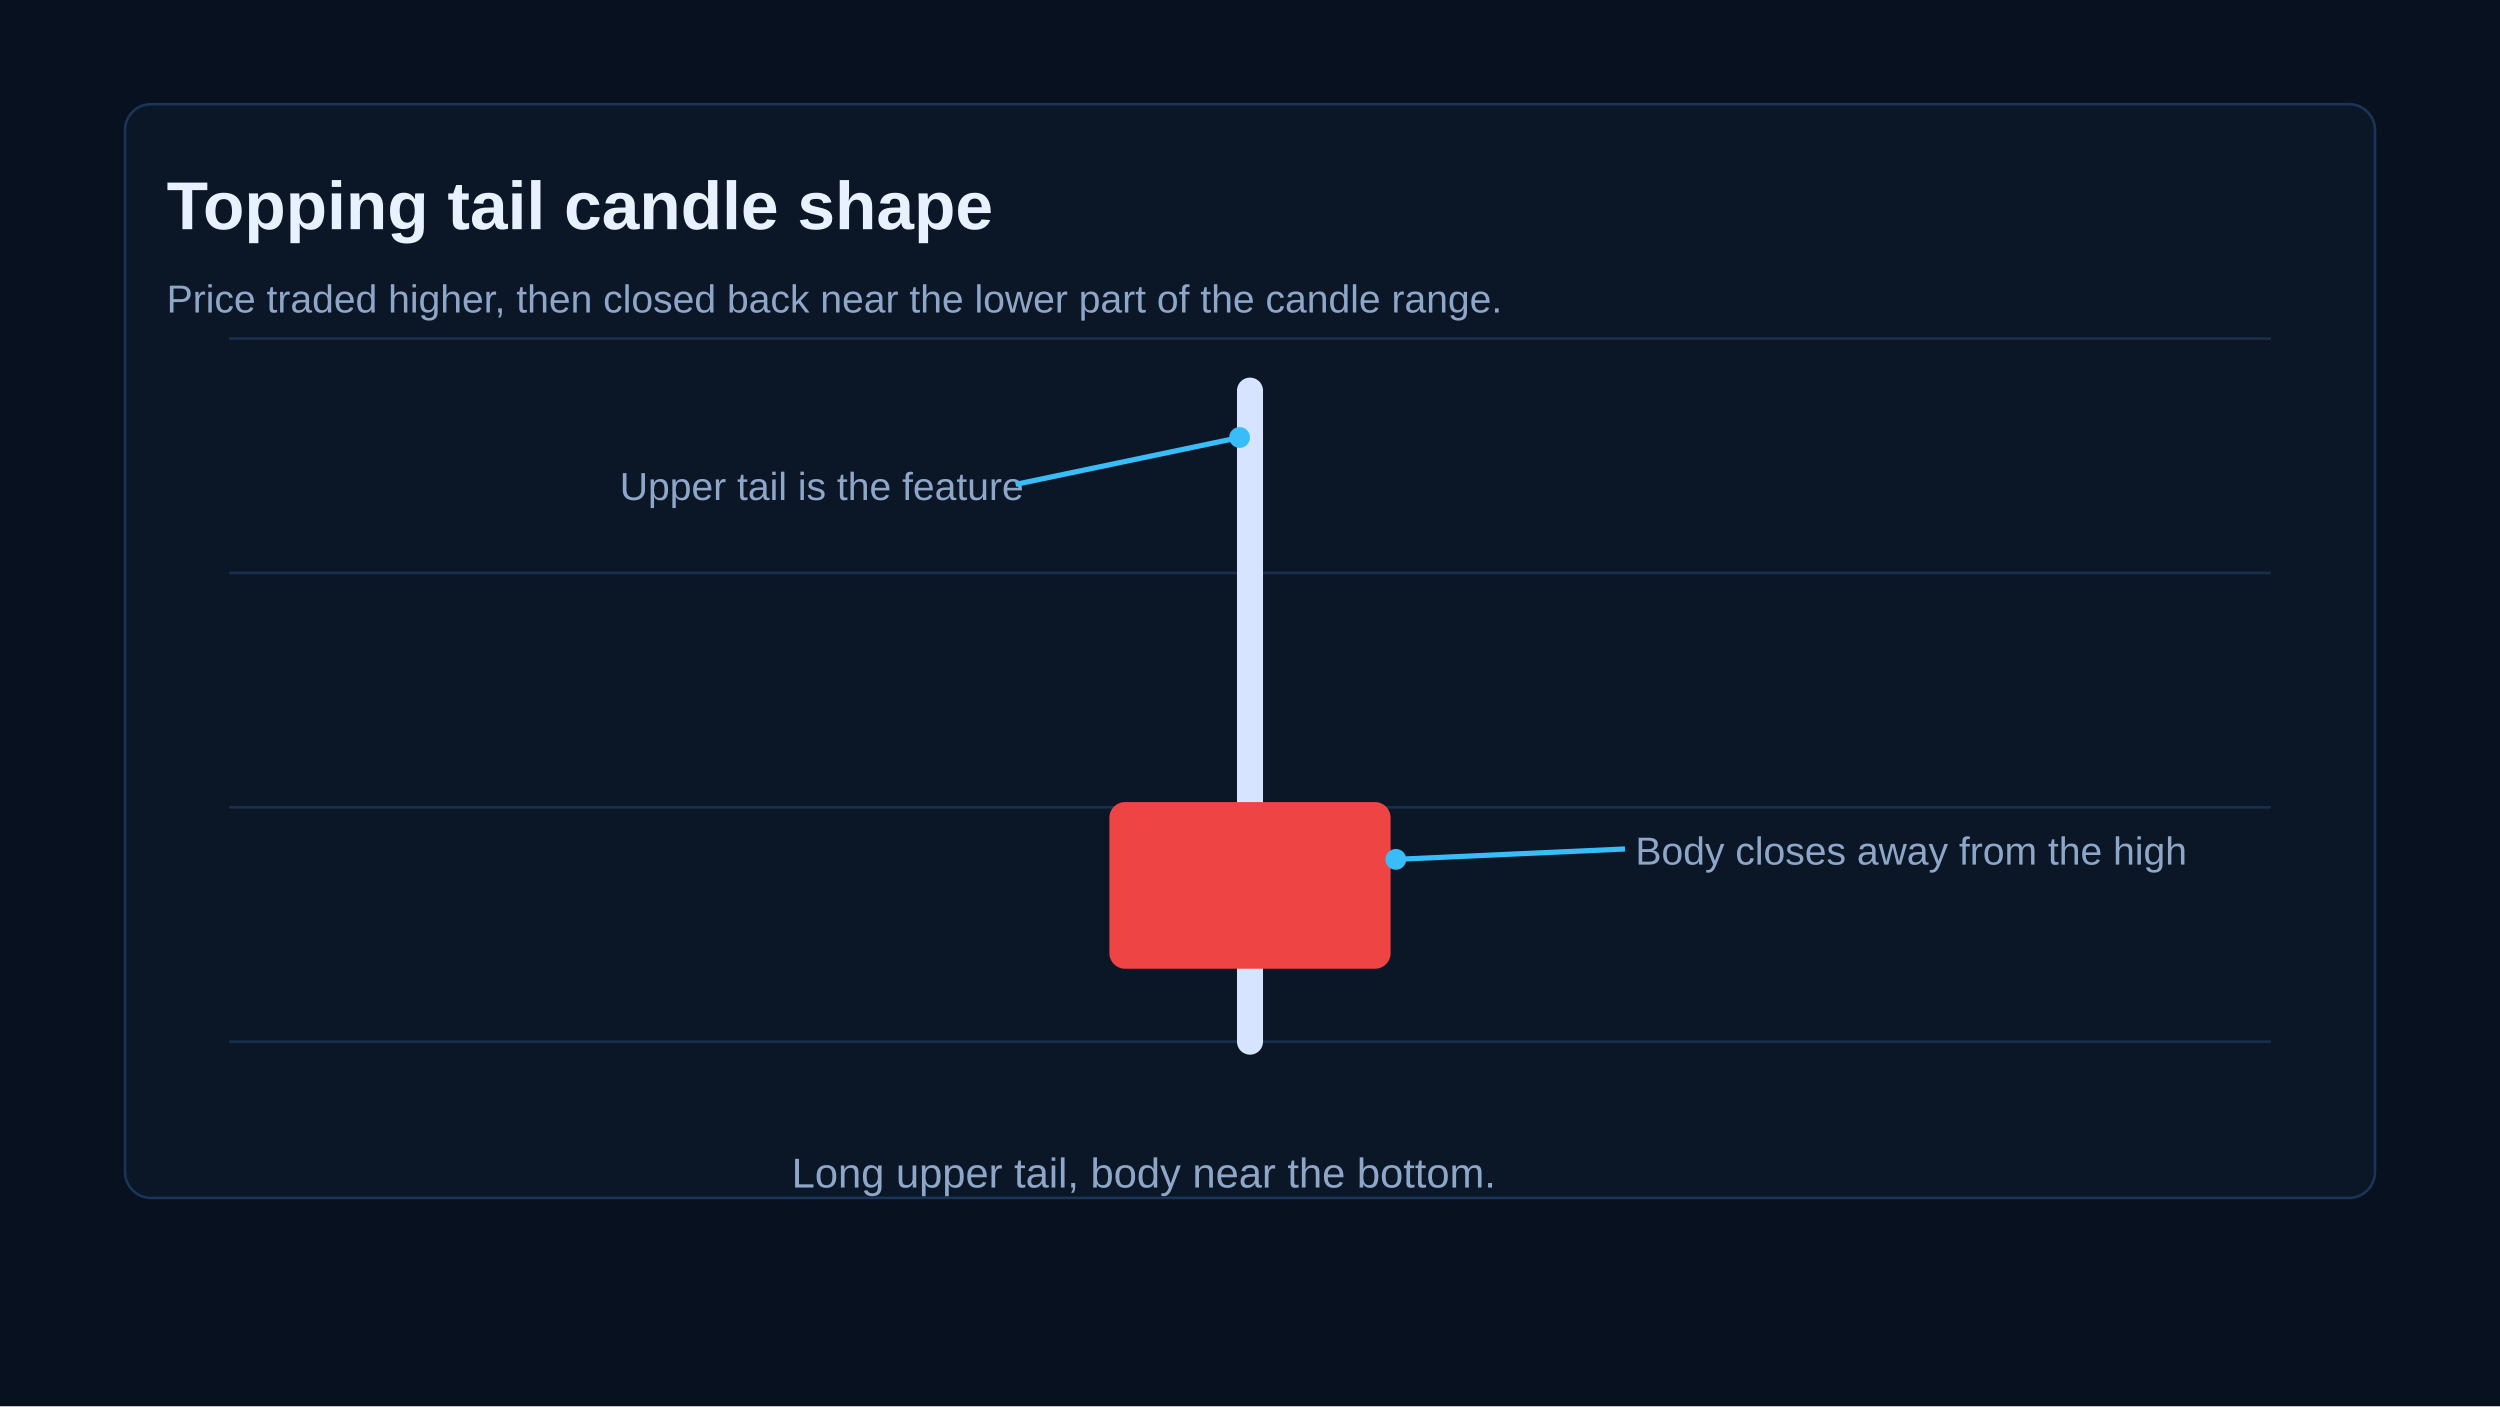
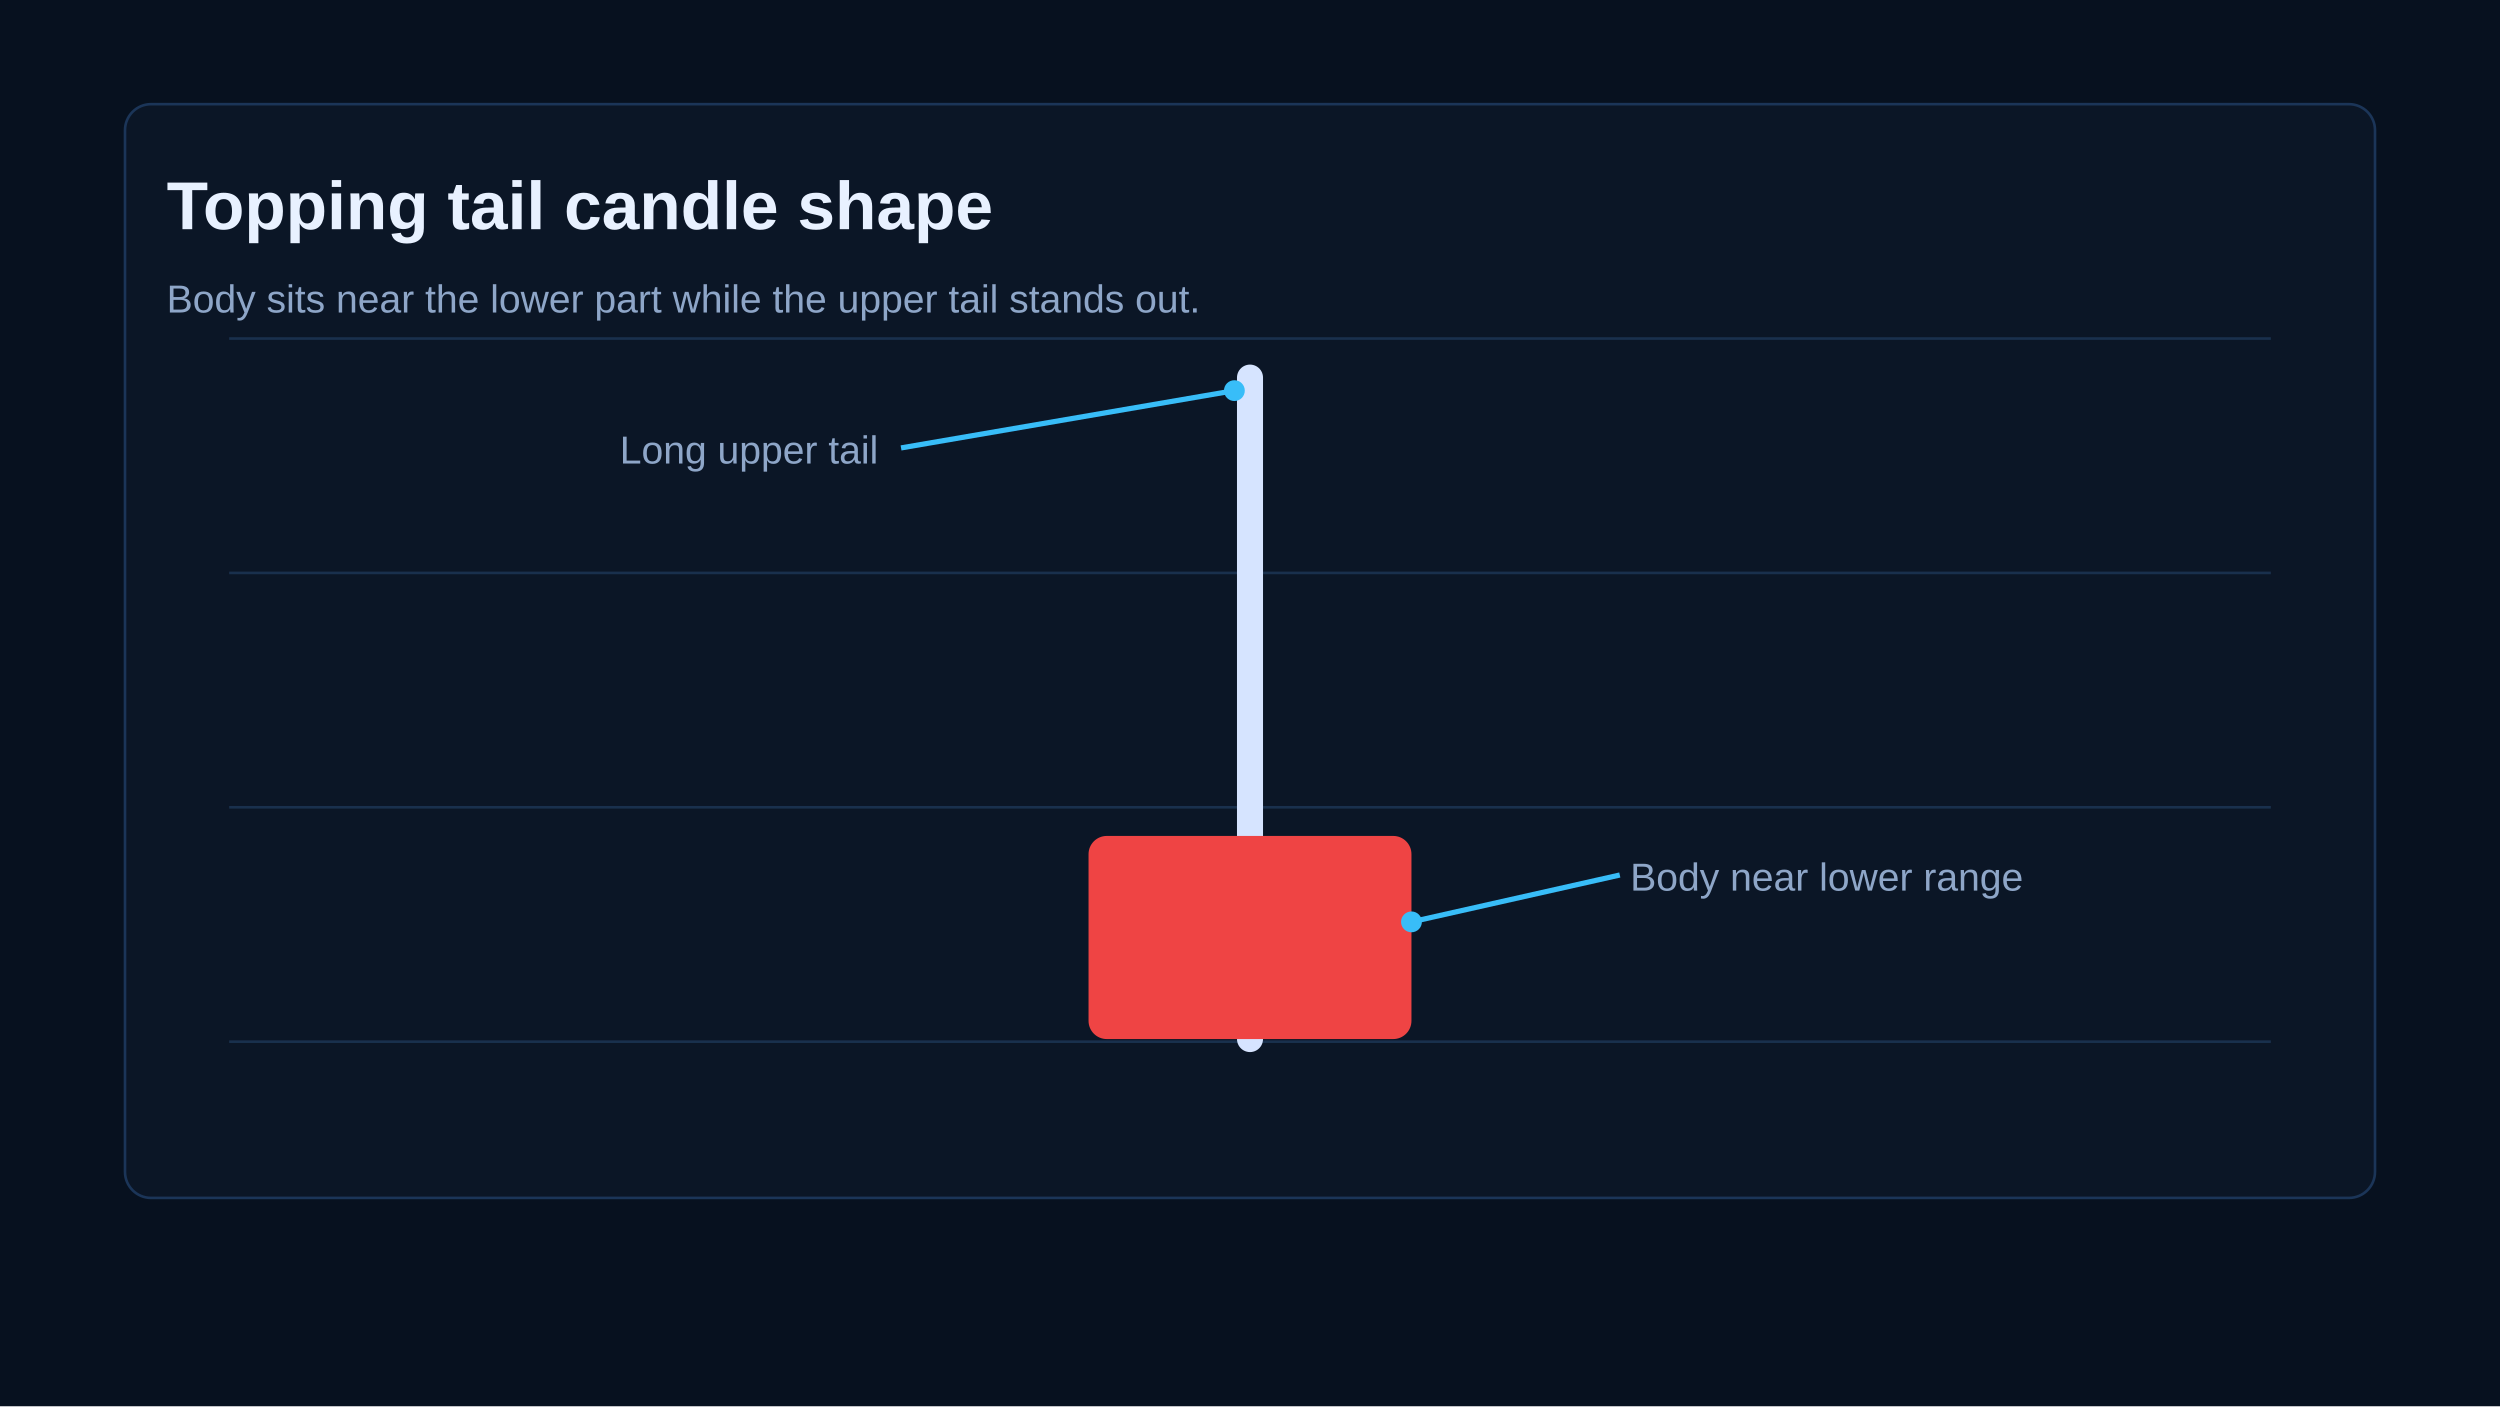
<svg xmlns="http://www.w3.org/2000/svg" width="960" height="540" viewBox="0 0 960 540" role="img" aria-labelledby="title desc">
  <rect width="960" height="540" fill="#07111f" />
  <rect x="48" y="40" width="864" height="420" rx="10" fill="#0b1626" stroke="#1b3558" />
  <g stroke="#19304d" stroke-width="1">
    <path d="M88 130H872M88 220H872M88 310H872M88 400H872" />
  </g>
  <text x="64" y="88" fill="#e8f1ff" font-family="Arial, sans-serif" font-size="26" font-weight="700">Topping tail candle shape</text>
-   <text x="64" y="120" fill="#8ea6c8" font-family="Arial, sans-serif" font-size="15">Price traded higher, then closed back near the lower part of the candle range.</text>
-   <g transform="translate(480 150)">
-     <line x1="0" y1="0" x2="0" y2="250" stroke="#d6e4ff" stroke-width="10" stroke-linecap="round" />
-     <rect x="-54" y="158" width="108" height="64" rx="6" fill="#ef4444" />
-     <text x="-176" y="306" fill="#8ea6c8" font-family="Arial, sans-serif" font-size="16">Long upper tail, body near the bottom.</text>
+   <text x="64" y="120" fill="#8ea6c8" font-family="Arial, sans-serif" font-size="15">Body sits near the lower part while the upper tail stands out.</text>
+   <g transform="translate(480 145)">
+     <line x1="0" y1="0" x2="0" y2="254" stroke="#d6e4ff" stroke-width="10" stroke-linecap="round" />
+     <rect x="-62" y="176" width="124" height="78" rx="7" fill="#ef4444" />
  </g>
  <g font-family="Arial, sans-serif" font-size="15" fill="#8ea6c8">
-     <text x="238" y="192">Upper tail is the feature</text>
-     <path d="M390 186L476 168" stroke="#38bdf8" stroke-width="2" fill="none" />
-     <circle cx="476" cy="168" r="4" fill="#38bdf8" />
-     <text x="628" y="332">Body closes away from the high</text>
-     <path d="M624 326L536 330" stroke="#38bdf8" stroke-width="2" fill="none" />
-     <circle cx="536" cy="330" r="4" fill="#38bdf8" />
+     <text x="238" y="178">Long upper tail</text>
+     <path d="M346 172L474 150" stroke="#38bdf8" stroke-width="2" fill="none" />
+     <circle cx="474" cy="150" r="4" fill="#38bdf8" />
+     <text x="626" y="342">Body near lower range</text>
+     <path d="M622 336L542 354" stroke="#38bdf8" stroke-width="2" fill="none" />
+     <circle cx="542" cy="354" r="4" fill="#38bdf8" />
  </g>
</svg>
